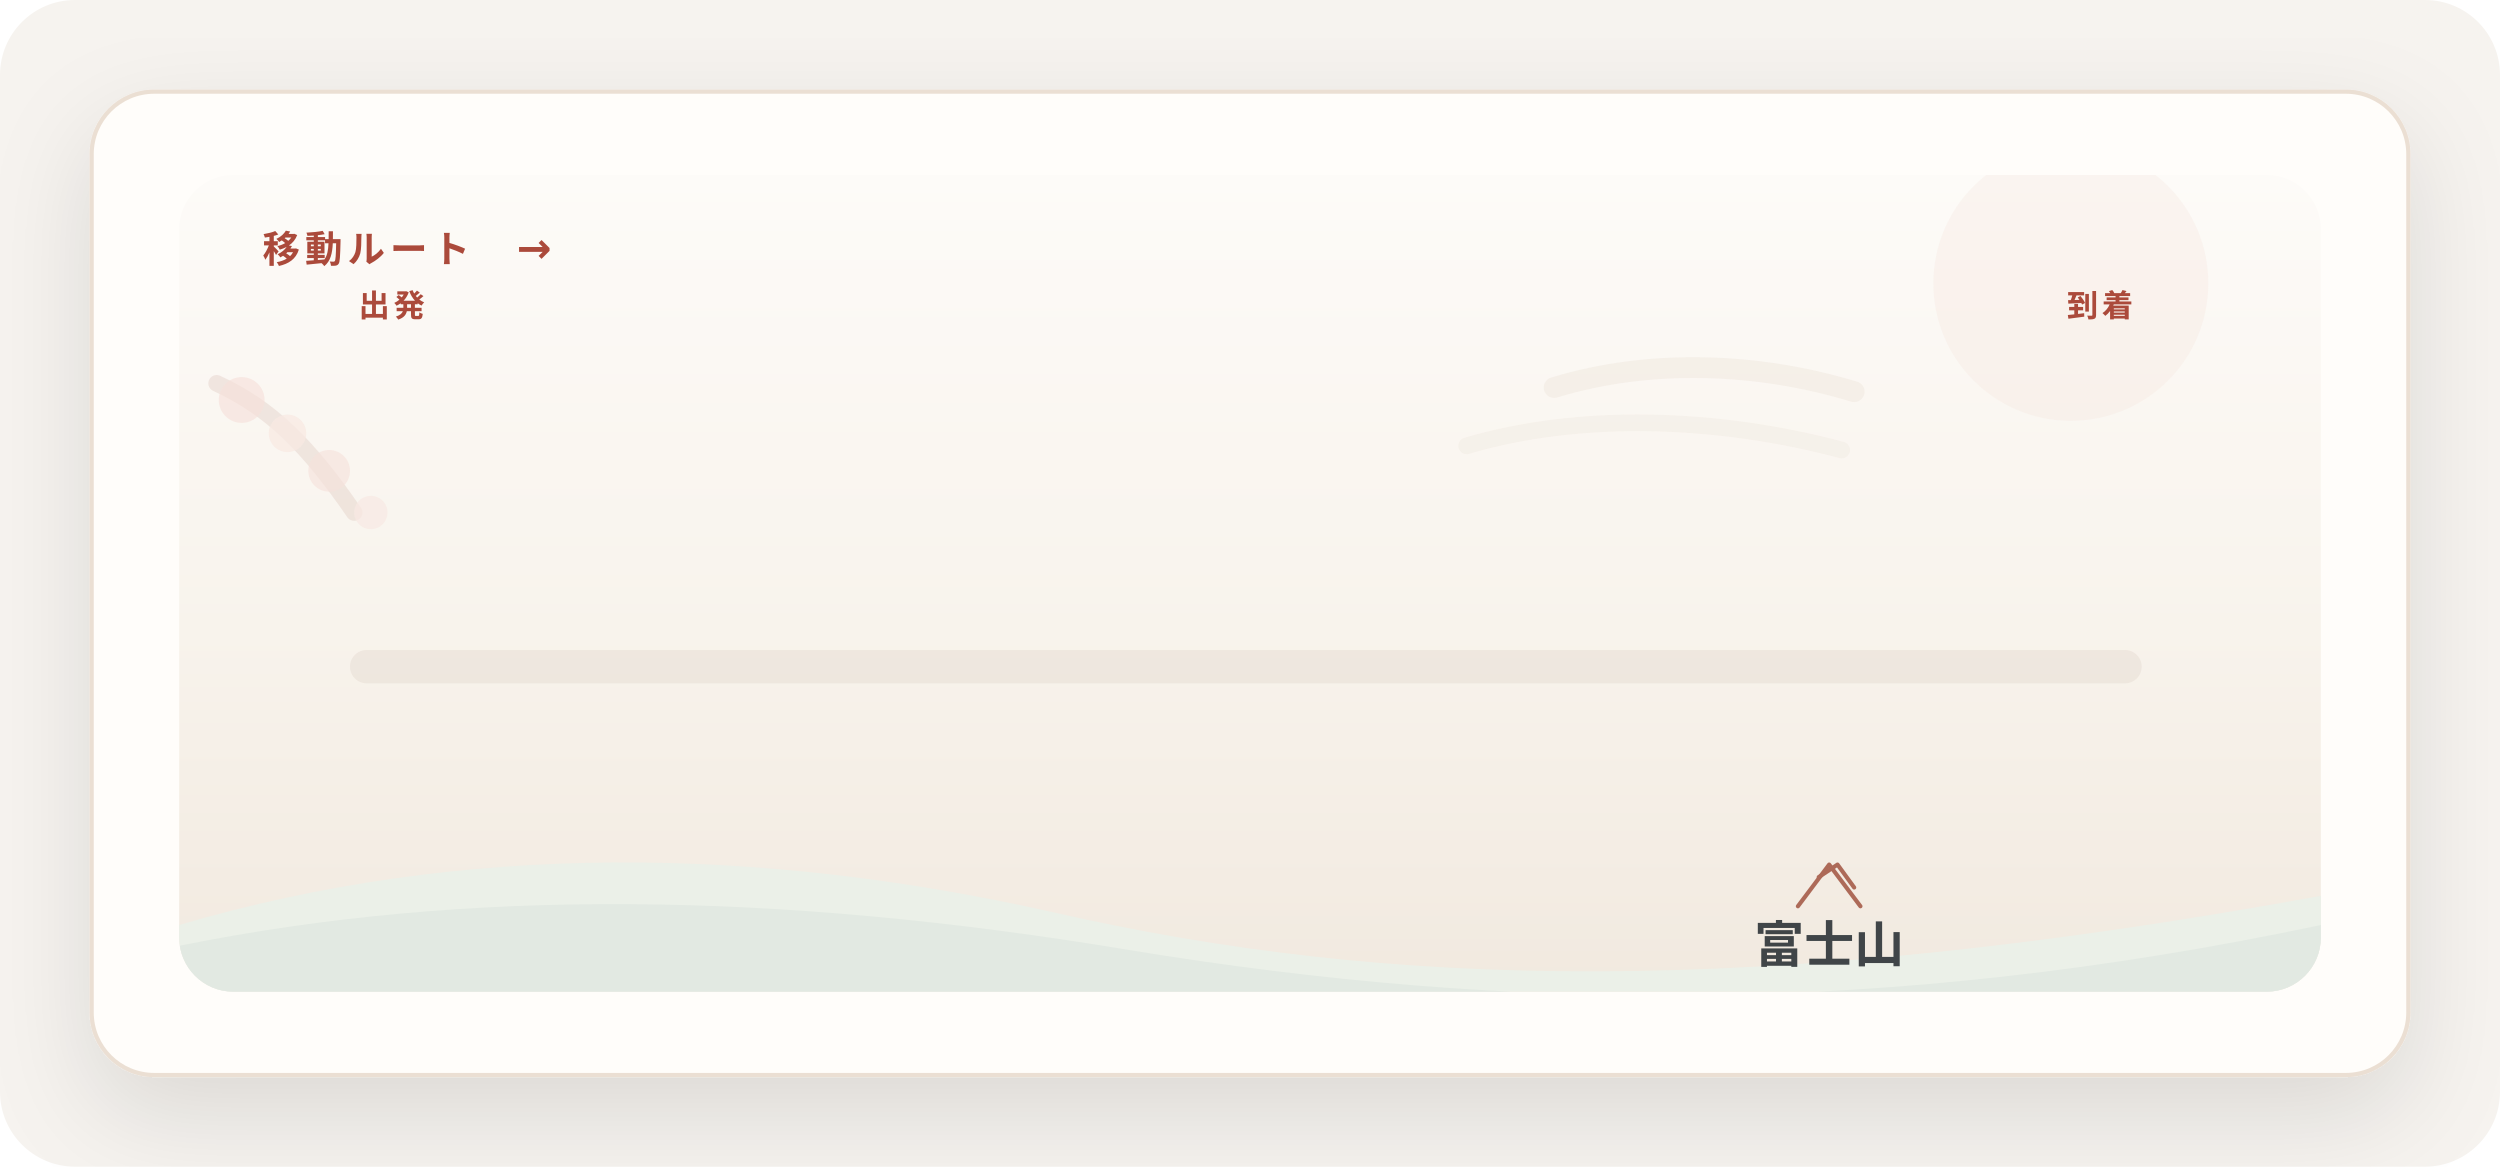
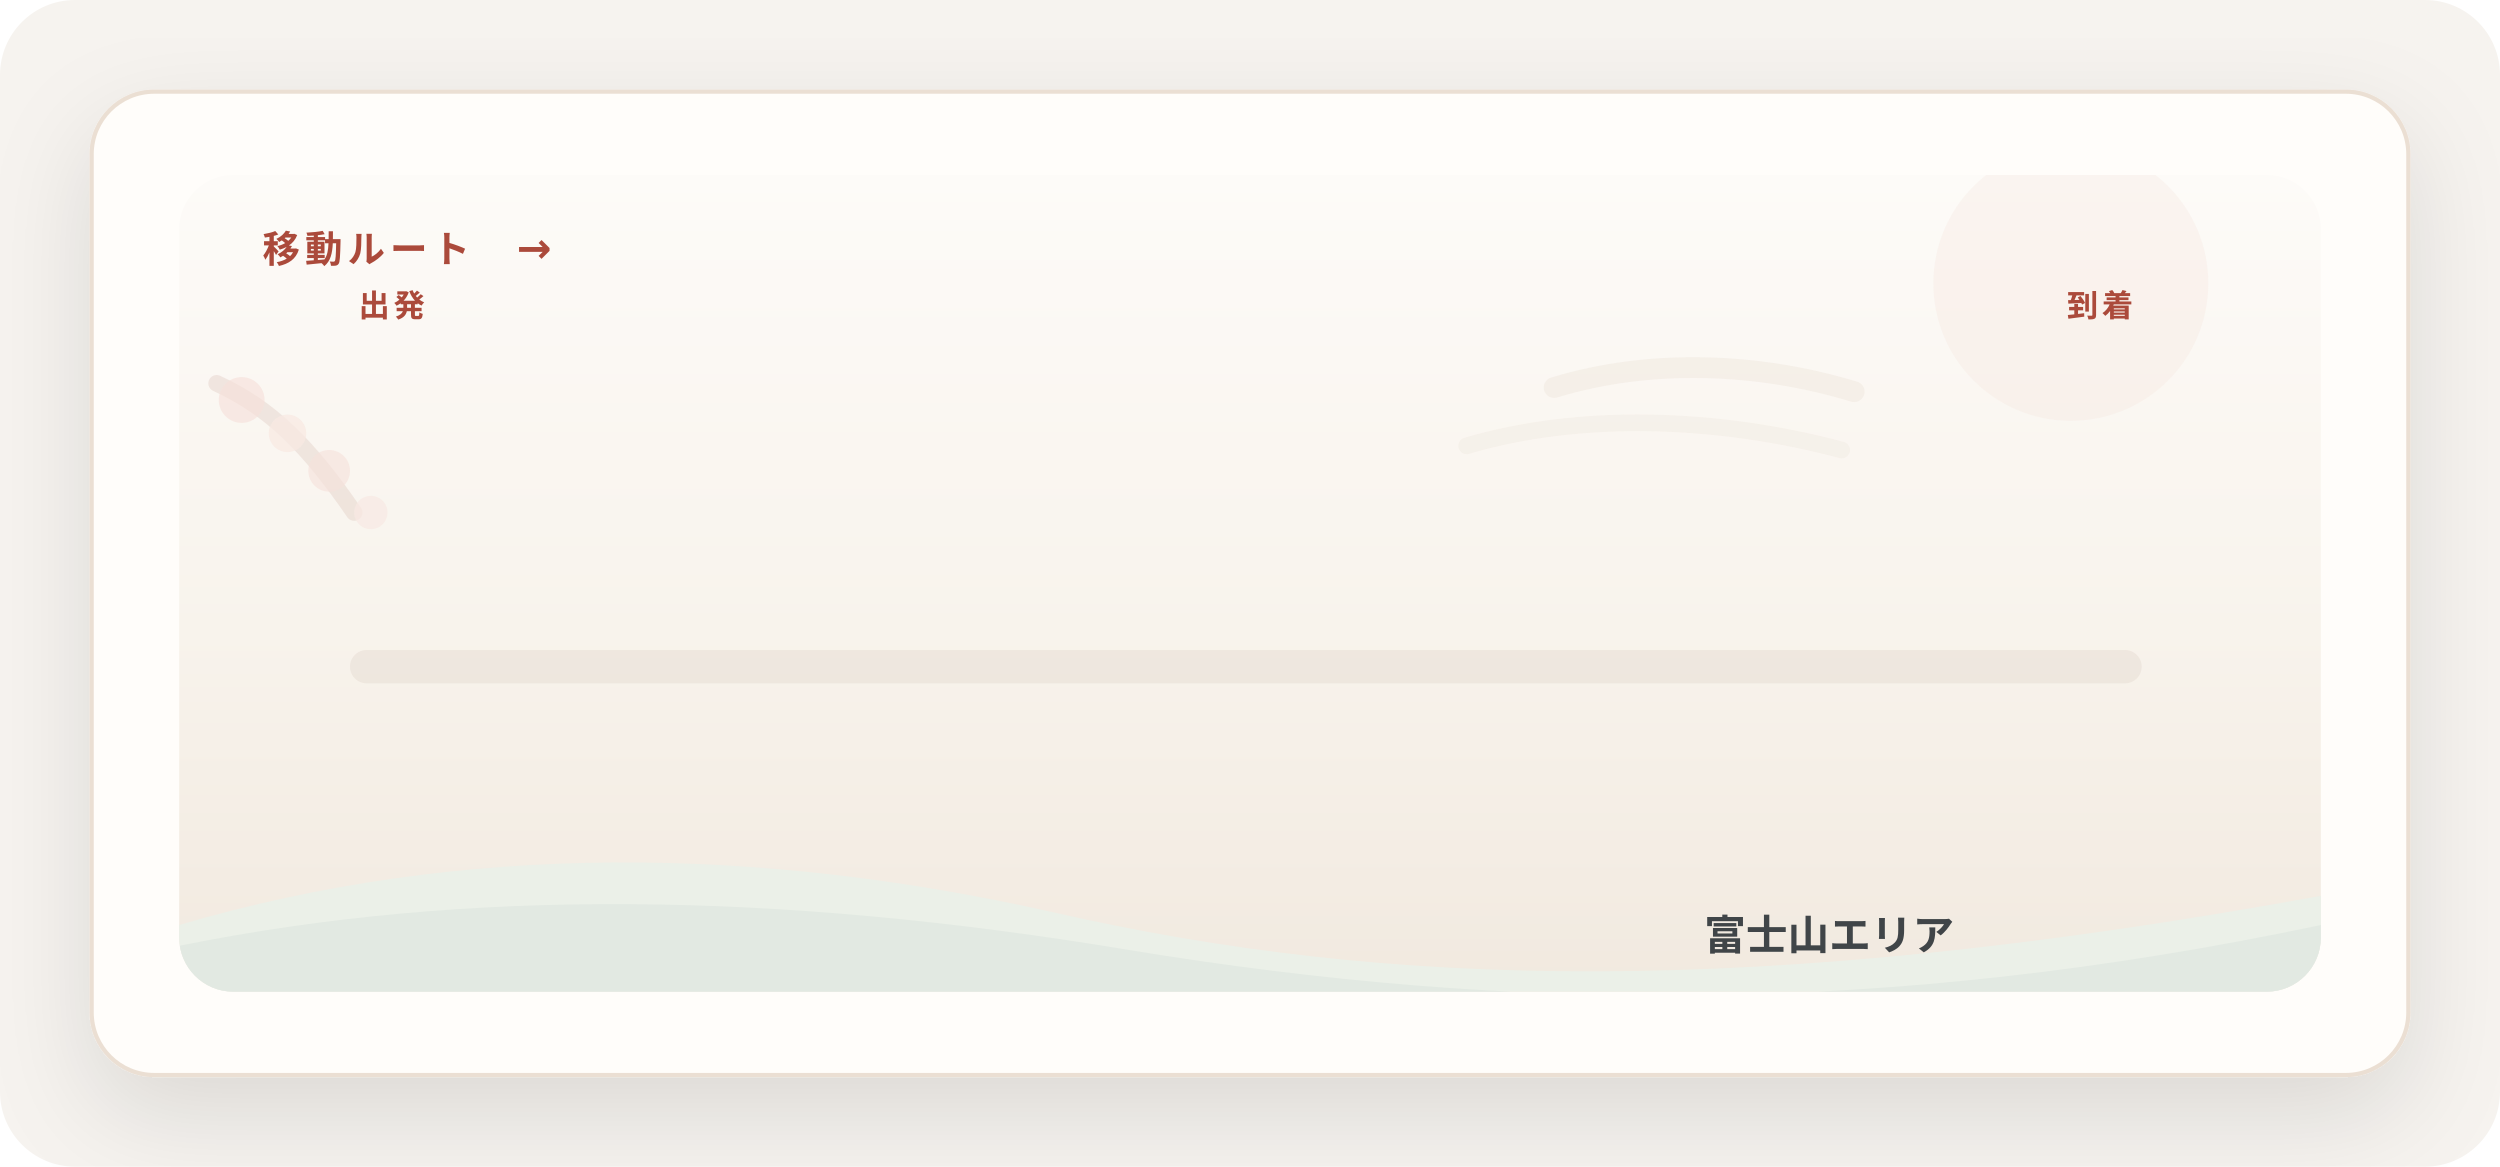
<svg xmlns="http://www.w3.org/2000/svg" viewBox="0 0 1200 560" role="img" aria-labelledby="title desc">
  <defs>
    <filter id="panelShadow" x="-14%" y="-14%" width="128%" height="128%">
      <feDropShadow dx="0" dy="18" stdDeviation="24" flood-color="#281d18" flood-opacity="0.11" />
    </filter>
    <linearGradient id="panelSky" x1="0" y1="0" x2="0" y2="1">
      <stop offset="0%" stop-color="#fdfbf8" />
      <stop offset="56%" stop-color="#f8f3ec" />
      <stop offset="100%" stop-color="#f1e9df" />
    </linearGradient>
    <linearGradient id="trackTint" x1="0" y1="0" x2="1" y2="0">
      <stop offset="0%" stop-color="#ab4a3b" />
      <stop offset="100%" stop-color="#ba5849" />
    </linearGradient>
    <clipPath id="panelClip">
      <rect x="86" y="84" width="1028" height="392" rx="26" />
    </clipPath>
    <style>
      .scene,
      .route-static,
      .tooltip,
-       .fuji-group,
      .stop-label {
        pointer-events: none;
      }

      .interactive {
        cursor: pointer;
      }

      .hit-area {
        fill: transparent;
        pointer-events: all;
      }

      .node,
      .node-halo,
      .route-main-animated,
      .tooltip-ui,
      .branch-line,
      .fuji-node,
-       .fuji-icon,
      .fuji-label {
        transition:
          opacity 180ms ease,
          fill 180ms ease,
          stroke 180ms ease,
          transform 180ms ease;
        transform-box: fill-box;
        transform-origin: center;
      }

      .node-halo {
        opacity: 0;
      }

      .route-main-animated {
        stroke-dasharray: 860;
        stroke-dashoffset: 860;
        animation: routeDraw 1100ms cubic-bezier(0.22, 1, 0.36, 1) 180ms forwards;
      }

      .branch-line {
        opacity: 0;
        animation: routeBranchReveal 420ms cubic-bezier(0.22, 1, 0.36, 1) 860ms forwards;
      }

      .route-arrow {
        opacity: 0;
        animation: routeArrowIn 240ms ease forwards;
      }

      .route-arrow--1 {
        animation-delay: 760ms;
      }

      .route-arrow--2 {
        animation-delay: 840ms;
      }

      .route-arrow--3 {
        animation-delay: 920ms;
      }

      .route-arrow--4 {
        animation-delay: 1000ms;
      }

      .node,
      .fuji-node {
        opacity: 0;
        animation: routeNodeIn 280ms cubic-bezier(0.22, 1, 0.36, 1) forwards;
      }

      .node--1 {
        animation-delay: 860ms;
      }

      .node--2 {
        animation-delay: 920ms;
      }

      .node--3 {
        animation-delay: 980ms;
      }

      .node--4 {
        animation-delay: 1040ms;
      }

      .node--5 {
        animation-delay: 1100ms;
      }

      .node--fuji {
        animation-delay: 1220ms;
      }

      .tooltip-ui {
        opacity: 0;
        transform: translateY(8px);
      }

      .interactive:hover .node,
      .interactive:active .node {
        fill: #8e352b;
        transform: scale(1.12);
      }

      .interactive:hover .node-halo,
      .interactive:active .node-halo {
        opacity: 0.18;
        transform: scale(1.28);
      }

      .interactive:hover .tooltip-ui,
      .interactive:active .tooltip-ui {
        opacity: 1;
        transform: translateY(0);
      }

      .branch-cluster:hover .branch-line,
      .branch-cluster:active .branch-line {
        stroke: #8e352b;
        opacity: 1;
      }

      .branch-cluster:hover .fuji-node,
      .branch-cluster:hover .fuji-label,
-       .branch-cluster:hover .fuji-icon,
      .branch-cluster:active .fuji-node,
-       .branch-cluster:active .fuji-label,
-       .branch-cluster:active .fuji-icon {
+       .branch-cluster:active .fuji-label {
        stroke: #8e352b;
        fill: #8e352b;
      }

-       .branch-cluster:hover .fuji-icon,
      .branch-cluster:hover .fuji-label,
-       .branch-cluster:active .fuji-icon,
      .branch-cluster:active .fuji-label {
        transform: translateY(-2px);
      }

      .branch-cluster:hover .fuji-label,
      .branch-cluster:active .fuji-label {
        fill: #8e352b;
      }

      @keyframes routeDraw {
        to {
          stroke-dashoffset: 0;
        }
      }

      @keyframes routeBranchReveal {
        from {
          opacity: 0;
          transform: translateY(-4px);
        }

        to {
          opacity: 0.92;
          transform: translateY(0);
        }
      }

      @keyframes routeArrowIn {
        from {
          opacity: 0;
          transform: translateX(-8px);
        }

        to {
          opacity: 1;
          transform: translateX(0);
        }
      }

      @keyframes routeNodeIn {
        from {
          opacity: 0;
          transform: scale(0.72);
        }

        to {
          opacity: 1;
          transform: scale(1);
        }
      }
    </style>
  </defs>
  <rect width="1200" height="560" rx="36" fill="#f6f3ef" />
  <g filter="url(#panelShadow)">
    <rect x="44" y="44" width="1112" height="472" rx="30" fill="#fffdfa" stroke="#ebdfd3" stroke-width="2" />
  </g>
  <g clip-path="url(#panelClip)" class="scene">
    <rect x="86" y="84" width="1028" height="392" rx="26" fill="url(#panelSky)" />
    <circle cx="994" cy="136" r="66" fill="#f1dcd3" opacity="0.22" />
    <path d="M86 444C222 404 364 406 506 438C664 474 840 480 1114 430V476H86Z" fill="#ebf0e8" />
    <path d="M86 454C224 426 374 428 542 456C724 486 906 488 1114 444V476H86Z" fill="#e2e9e2" />
    <path d="M104 184C130 196 148 214 170 246" fill="none" stroke="#d5b7ae" stroke-width="8" stroke-linecap="round" opacity="0.28" />
    <circle cx="116" cy="192" r="11" fill="#f6e1db" opacity="0.66" />
    <circle cx="138" cy="208" r="9" fill="#f8e9e3" opacity="0.74" />
    <circle cx="158" cy="226" r="10" fill="#f6e1db" opacity="0.64" />
    <circle cx="178" cy="246" r="8" fill="#f8e9e3" opacity="0.72" />
    <path d="M746 186C792 172 844 174 890 188" fill="none" stroke="#ebe1d6" stroke-width="10" stroke-linecap="round" opacity="0.36" />
    <path d="M704 214C758 198 824 200 884 216" fill="none" stroke="#ebe1d6" stroke-width="8" stroke-linecap="round" opacity="0.28" />
  </g>
  <g class="route-static" font-family="'Hiragino Sans', 'Yu Gothic', sans-serif">
    <text x="126" y="126" fill="#ab4a3b" font-size="18" font-weight="700" letter-spacing="2.4">移動ルート</text>
    <text x="248" y="126" fill="#ab4a3b" font-size="20" font-weight="700">→</text>
    <text x="188" y="152" text-anchor="middle" fill="#ab4a3b" font-size="15" font-weight="700" letter-spacing="1.8">出発</text>
    <text x="1008" y="152" text-anchor="middle" fill="#ab4a3b" font-size="15" font-weight="700" letter-spacing="1.8">到着</text>
  </g>
  <g class="route-static" fill="none" stroke-linecap="round" stroke-linejoin="round">
    <path d="M176 320H1020" stroke="#b79d90" stroke-width="16" opacity="0.14" />
    <path class="route-main-animated" d="M176 320H1020" stroke="url(#trackTint)" stroke-width="8" />
    <path class="route-main-animated" d="M176 320H1020" stroke="#eb9a84" stroke-width="2.4" opacity="0.42" />
    <path class="route-arrow route-arrow--1" d="M277 311L287 320L277 329" stroke="#8e352b" stroke-width="3.8" />
    <path class="route-arrow route-arrow--2" d="M481 311L491 320L481 329" stroke="#8e352b" stroke-width="3.8" />
    <path class="route-arrow route-arrow--3" d="M685 311L695 320L685 329" stroke="#8e352b" stroke-width="3.8" />
    <path class="route-arrow route-arrow--4" d="M889 311L899 320L889 329" stroke="#8e352b" stroke-width="3.8" />
  </g>
-   <g class="interactive" transform="translate(188 320)">
+   <g class="interactive" id="route-stop-osaka" data-scroll-day="1" tabindex="0" role="link" aria-label="1日目のチェックリストを開く" transform="translate(188 320)">
    <circle class="hit-area" r="38" />
-     <g transform="translate(-48 -96)">
+     <g transform="translate(-88 -112)">
      <g class="tooltip-ui tooltip">
-         <rect x="0" y="0" width="96" height="42" rx="18" fill="#fff8f3" stroke="#e2c6b8" stroke-width="1.4" />
-         <path d="M42 42L48 50L54 42Z" fill="#fff8f3" stroke="#e2c6b8" stroke-width="1.4" stroke-linejoin="round" />
-         <text x="48" y="26" text-anchor="middle" fill="#2b2f31" font-family="'Hiragino Sans', 'Yu Gothic', sans-serif" font-size="16" font-weight="600">大阪</text>
+         <rect x="0" y="0" width="176" height="58" rx="18" fill="#fff8f3" stroke="#e2c6b8" stroke-width="1.4" />
+         <path d="M82 58L88 66L94 58Z" fill="#fff8f3" stroke="#e2c6b8" stroke-width="1.4" stroke-linejoin="round" />
+         <text x="88" y="24" text-anchor="middle" fill="#2b2f31" font-family="'Hiragino Sans', 'Yu Gothic', sans-serif" font-size="18" font-weight="600">大阪</text>
+         <text x="88" y="42" text-anchor="middle" fill="#6b7374" font-family="'Hiragino Sans', 'Yu Gothic', sans-serif" font-size="12.5" font-weight="600">1日目・3日目の拠点</text>
      </g>
    </g>
    <circle class="node-halo" r="22" fill="#ab4a3b" />
    <circle class="node node--1" r="11.5" fill="#b25041" stroke="#fffdfa" stroke-width="4" />
  </g>
-   <g class="interactive" transform="translate(392 320)">
+   <g class="interactive" id="route-stop-kyoto" data-scroll-day="2" tabindex="0" role="link" aria-label="2日目のチェックリストを開く" transform="translate(392 320)">
    <circle class="hit-area" r="38" />
-     <g transform="translate(-48 -96)">
+     <g transform="translate(-94 -112)">
      <g class="tooltip-ui tooltip">
-         <rect x="0" y="0" width="96" height="42" rx="18" fill="#fff8f3" stroke="#e2c6b8" stroke-width="1.4" />
-         <path d="M42 42L48 50L54 42Z" fill="#fff8f3" stroke="#e2c6b8" stroke-width="1.4" stroke-linejoin="round" />
-         <text x="48" y="26" text-anchor="middle" fill="#2b2f31" font-family="'Hiragino Sans', 'Yu Gothic', sans-serif" font-size="16" font-weight="600">京都</text>
+         <rect x="0" y="0" width="188" height="58" rx="18" fill="#fff8f3" stroke="#e2c6b8" stroke-width="1.4" />
+         <path d="M88 58L94 66L100 58Z" fill="#fff8f3" stroke="#e2c6b8" stroke-width="1.4" stroke-linejoin="round" />
+         <text x="94" y="24" text-anchor="middle" fill="#2b2f31" font-family="'Hiragino Sans', 'Yu Gothic', sans-serif" font-size="18" font-weight="600">京都</text>
+         <text x="94" y="42" text-anchor="middle" fill="#6b7374" font-family="'Hiragino Sans', 'Yu Gothic', sans-serif" font-size="12.5" font-weight="600">2日目・文化と自然</text>
      </g>
    </g>
    <circle class="node-halo" r="22" fill="#ab4a3b" />
    <circle class="node node--2" r="11.5" fill="#b25041" stroke="#fffdfa" stroke-width="4" />
  </g>
-   <g class="interactive" transform="translate(596 320)">
+   <g class="interactive" id="route-stop-odawara" data-scroll-day="4" tabindex="0" role="link" aria-label="4日目のチェックリストを開く" transform="translate(596 320)">
    <circle class="hit-area" r="38" />
-     <g transform="translate(-58 -96)">
+     <g transform="translate(-88 -112)">
      <g class="tooltip-ui tooltip">
-         <rect x="0" y="0" width="116" height="42" rx="18" fill="#fff8f3" stroke="#e2c6b8" stroke-width="1.4" />
-         <path d="M52 42L58 50L64 42Z" fill="#fff8f3" stroke="#e2c6b8" stroke-width="1.4" stroke-linejoin="round" />
-         <text x="58" y="26" text-anchor="middle" fill="#2b2f31" font-family="'Hiragino Sans', 'Yu Gothic', sans-serif" font-size="16" font-weight="600">小田原</text>
+         <rect x="0" y="0" width="176" height="58" rx="18" fill="#fff8f3" stroke="#e2c6b8" stroke-width="1.4" />
+         <path d="M82 58L88 66L94 58Z" fill="#fff8f3" stroke="#e2c6b8" stroke-width="1.4" stroke-linejoin="round" />
+         <text x="88" y="24" text-anchor="middle" fill="#2b2f31" font-family="'Hiragino Sans', 'Yu Gothic', sans-serif" font-size="18" font-weight="600">小田原</text>
+         <text x="88" y="42" text-anchor="middle" fill="#6b7374" font-family="'Hiragino Sans', 'Yu Gothic', sans-serif" font-size="12.5" font-weight="600">4日目・乗り換え</text>
      </g>
    </g>
    <circle class="node-halo" r="22" fill="#ab4a3b" />
    <circle class="node node--3" r="11.5" fill="#b25041" stroke="#fffdfa" stroke-width="4" />
  </g>
  <g class="branch-cluster">
-     <path class="branch-line" d="M800 332C804 364 834 388 878 398" fill="none" stroke="#d0a08f" stroke-width="3" stroke-dasharray="6 8" stroke-linecap="round" stroke-linejoin="round" opacity="0.92" />
-     <g class="interactive" transform="translate(800 320)">
+     <path class="branch-line" d="M800 332C804 364 834 388 878 398" fill="none" stroke="#d0a08f" stroke-width="2.8" stroke-dasharray="6 8" stroke-linecap="round" stroke-linejoin="round" opacity="0.92" />
+     <g class="interactive" id="route-stop-hakone" data-scroll-day="4" tabindex="0" role="link" aria-label="4日目のチェックリストを開く" transform="translate(800 320)">
      <circle class="hit-area" r="40" />
-       <g transform="translate(-48 -96)">
+       <g transform="translate(-98 -112)">
        <g class="tooltip-ui tooltip">
-           <rect x="0" y="0" width="96" height="42" rx="18" fill="#fff8f3" stroke="#e2c6b8" stroke-width="1.4" />
-           <path d="M42 42L48 50L54 42Z" fill="#fff8f3" stroke="#e2c6b8" stroke-width="1.4" stroke-linejoin="round" />
-           <text x="48" y="26" text-anchor="middle" fill="#2b2f31" font-family="'Hiragino Sans', 'Yu Gothic', sans-serif" font-size="16" font-weight="600">箱根</text>
+           <rect x="0" y="0" width="196" height="58" rx="18" fill="#fff8f3" stroke="#e2c6b8" stroke-width="1.4" />
+           <path d="M92 58L98 66L104 58Z" fill="#fff8f3" stroke="#e2c6b8" stroke-width="1.4" stroke-linejoin="round" />
+           <text x="98" y="24" text-anchor="middle" fill="#2b2f31" font-family="'Hiragino Sans', 'Yu Gothic', sans-serif" font-size="18" font-weight="600">箱根</text>
+           <text x="98" y="42" text-anchor="middle" fill="#6b7374" font-family="'Hiragino Sans', 'Yu Gothic', sans-serif" font-size="12.5" font-weight="600">4-5日目・景色と滞在</text>
        </g>
      </g>
      <circle class="node-halo" r="22" fill="#ab4a3b" />
      <circle class="node node--4" r="11.5" fill="#b25041" stroke="#fffdfa" stroke-width="4" />
    </g>
-     <g class="interactive fuji-group" transform="translate(878 398)">
+     <g class="interactive fuji-group" id="route-stop-fuji" data-scroll-day="6" tabindex="0" role="link" aria-label="6日目のチェックリストを開く" transform="translate(878 398)">
      <circle class="hit-area" r="38" />
+       <g transform="translate(-94 -104)">
+         <g class="tooltip-ui tooltip">
+           <rect x="0" y="0" width="188" height="58" rx="18" fill="#fff8f3" stroke="#e2c6b8" stroke-width="1.4" />
+           <path d="M88 58L94 66L100 58Z" fill="#fff8f3" stroke="#e2c6b8" stroke-width="1.4" stroke-linejoin="round" />
+           <text x="94" y="24" text-anchor="middle" fill="#2b2f31" font-family="'Hiragino Sans', 'Yu Gothic', sans-serif" font-size="18" font-weight="600">富士山エリア</text>
+           <text x="94" y="42" text-anchor="middle" fill="#6b7374" font-family="'Hiragino Sans', 'Yu Gothic', sans-serif" font-size="12.5" font-weight="600">6日目・景色の寄り道</text>
+         </g>
+       </g>
      <circle class="node-halo" r="20" fill="#d0a08f" />
      <circle class="fuji-node node--fuji" r="10.5" fill="#d0a08f" stroke="#fffdfa" stroke-width="4" />
-       <g class="fuji-icon" fill="none" stroke="#ad6a58" stroke-width="2" stroke-linecap="round" stroke-linejoin="round" transform="translate(0 26)">
-         <path d="M-15 11L0 -9L15 11" />
-         <path d="M-5 -3L4 -9L12 2" />
-       </g>
-       <text class="fuji-label" x="0" y="64" text-anchor="middle" fill="#404548" font-family="'Hiragino Sans', 'Yu Gothic', sans-serif" font-size="24" font-weight="600">富士山</text>
-     </g>
-   </g>
-   <g class="interactive" transform="translate(1008 320)">
+       <text class="fuji-label" x="0" y="58" text-anchor="middle" fill="#404548" font-family="'Hiragino Sans', 'Yu Gothic', sans-serif" font-size="20" font-weight="600">富士山エリア</text>
+     </g>
+   </g>
+   <g class="interactive" id="route-stop-tokyo" data-scroll-day="7" tabindex="0" role="link" aria-label="7日目のチェックリストを開く" transform="translate(1008 320)">
    <circle class="hit-area" r="38" />
-     <g transform="translate(-48 -96)">
+     <g transform="translate(-94 -112)">
      <g class="tooltip-ui tooltip">
-         <rect x="0" y="0" width="96" height="42" rx="18" fill="#fff8f3" stroke="#e2c6b8" stroke-width="1.4" />
-         <path d="M42 42L48 50L54 42Z" fill="#fff8f3" stroke="#e2c6b8" stroke-width="1.4" stroke-linejoin="round" />
-         <text x="48" y="26" text-anchor="middle" fill="#2b2f31" font-family="'Hiragino Sans', 'Yu Gothic', sans-serif" font-size="16" font-weight="600">東京</text>
+         <rect x="0" y="0" width="188" height="58" rx="18" fill="#fff8f3" stroke="#e2c6b8" stroke-width="1.4" />
+         <path d="M88 58L94 66L100 58Z" fill="#fff8f3" stroke="#e2c6b8" stroke-width="1.4" stroke-linejoin="round" />
+         <text x="94" y="24" text-anchor="middle" fill="#2b2f31" font-family="'Hiragino Sans', 'Yu Gothic', sans-serif" font-size="18" font-weight="600">東京</text>
+         <text x="94" y="42" text-anchor="middle" fill="#6b7374" font-family="'Hiragino Sans', 'Yu Gothic', sans-serif" font-size="12.5" font-weight="600">7-9日目・旅の締め</text>
      </g>
    </g>
    <circle class="node-halo" r="22" fill="#ab4a3b" />
    <circle class="node node--5" r="11.5" fill="#b25041" stroke="#fffdfa" stroke-width="4" />
  </g>
</svg>
